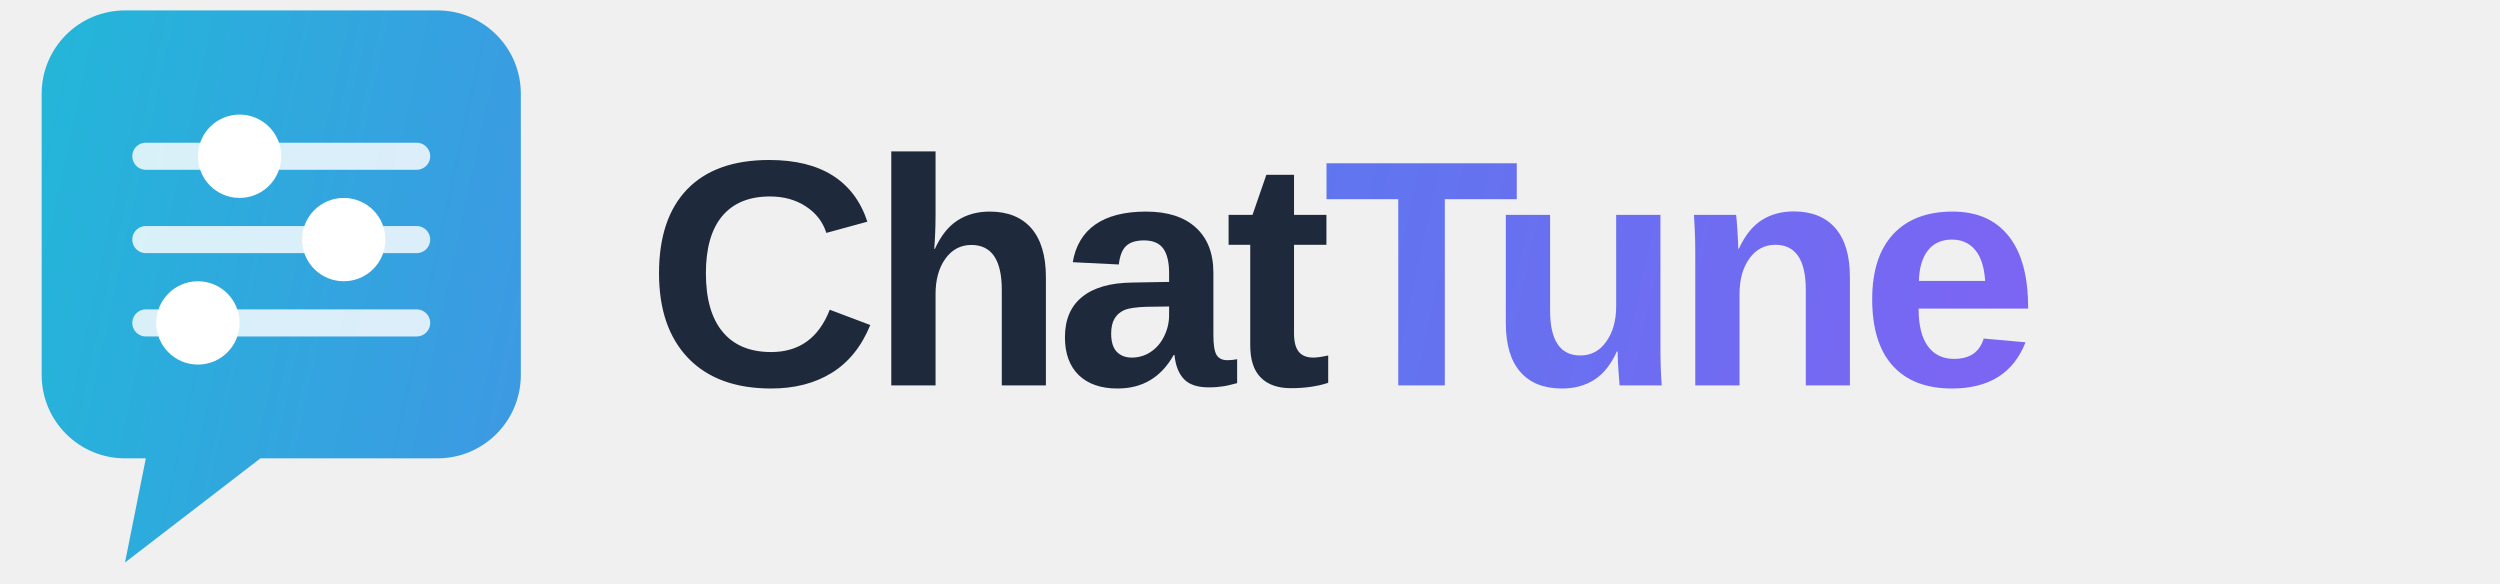
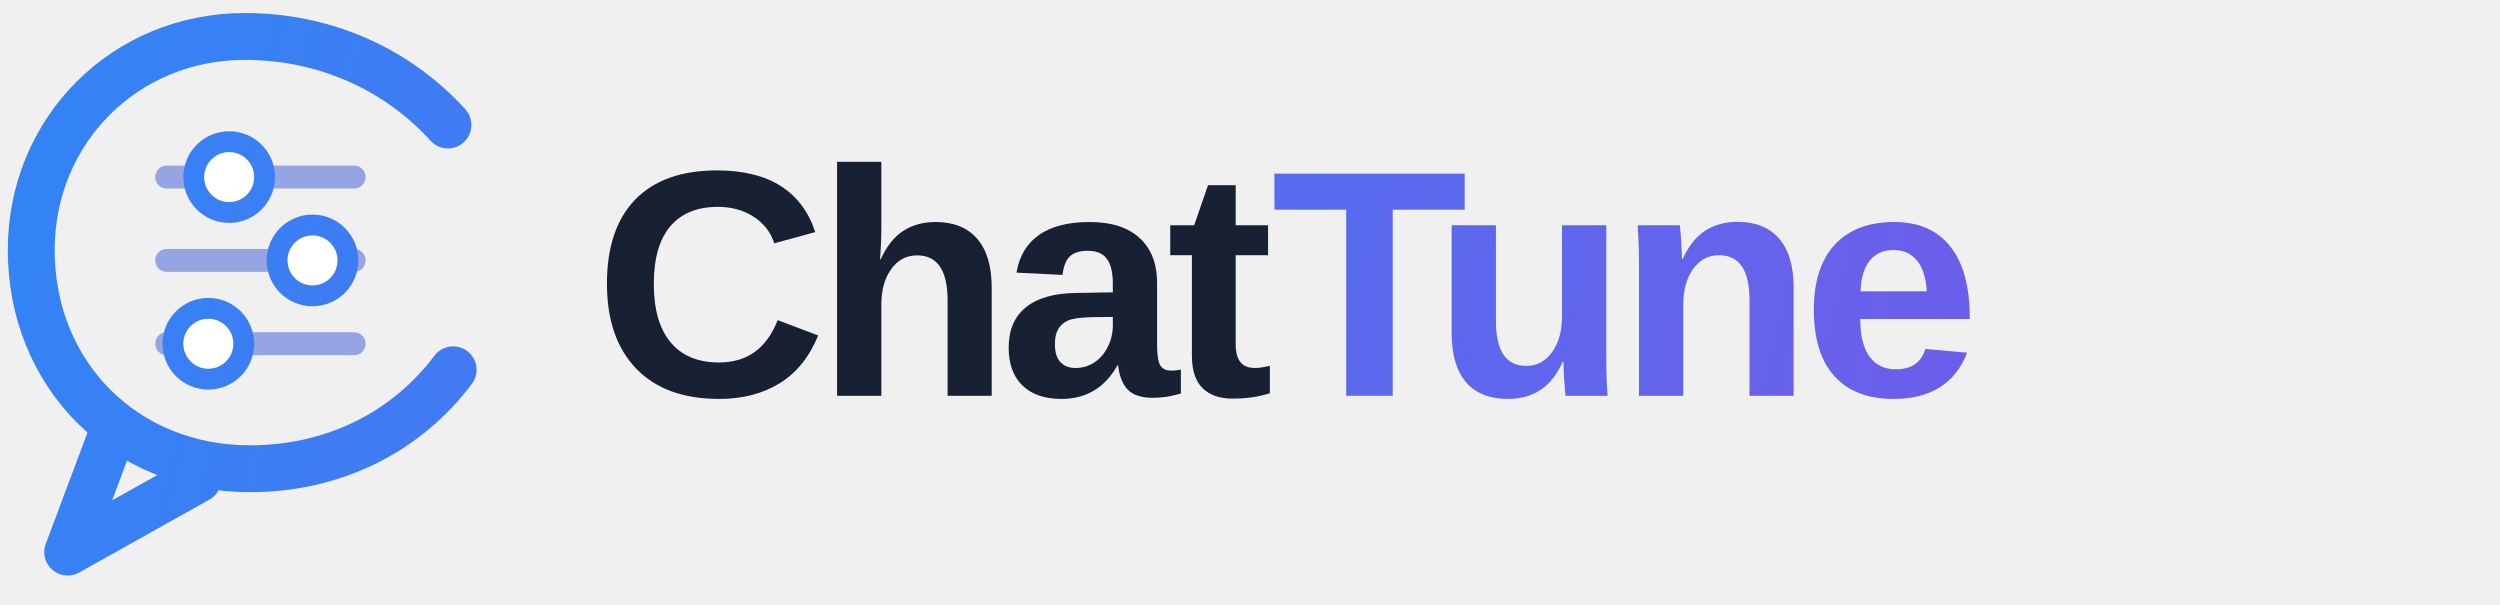
- <svg xmlns="http://www.w3.org/2000/svg" width="240" height="56" viewBox="0 0 240 56" fill="none">
+ <svg xmlns="http://www.w3.org/2000/svg" width="240" height="58" viewBox="0 0 240 58" fill="none">
  <defs>
-     <linearGradient id="brand" x1="4" y1="4" x2="226" y2="52" gradientUnits="userSpaceOnUse">
-       <stop stop-color="#23B6D9" />
-       <stop offset="0.5" stop-color="#5B78EE" />
-       <stop offset="1" stop-color="#8B5CF6" />
+     <linearGradient id="brand" x1="2" y1="2" x2="219" y2="54" gradientUnits="userSpaceOnUse">
+       <stop stop-color="#3284F6" />
+       <stop offset="1" stop-color="#7657E8" />
    </linearGradient>
  </defs>
-   <path d="M4 9C4 4.58 7.58 1 12 1H42C46.42 1 50 4.58 50 9V36C50 40.42 46.42 44 42 44H25L12 54L14 44H12C7.58 44 4 40.42 4 36V9Z" fill="url(#brand)" />
-   <path d="M14 15H40M14 23H40M14 31H40" stroke="white" stroke-width="2.6" stroke-linecap="round" opacity="0.82" />
-   <circle cx="23" cy="15" r="4" fill="white" />
-   <circle cx="33" cy="23" r="4" fill="white" />
-   <circle cx="19" cy="31" r="4" fill="white" />
-   <text x="62" y="37" font-family="-apple-system, BlinkMacSystemFont, 'Segoe UI', Arial, sans-serif" font-size="31" font-weight="700" letter-spacing="-1" fill="#1E293B">Chat</text>
-   <text x="127" y="37" font-family="-apple-system, BlinkMacSystemFont, 'Segoe UI', Arial, sans-serif" font-size="31" font-weight="700" letter-spacing="-1" fill="url(#brand)">Tune</text>
+   <path d="M43 12C38 6.5 31 3.5 23.5 3.5C12 3.5 3 12.5 3 24C3 36 12 45 24 45C32 45 39 41.5 43.5 35.5" stroke="url(#brand)" stroke-width="4.5" stroke-linecap="round" />
+   <path d="M11 41L6.5 53L19 46" stroke="url(#brand)" stroke-width="4.5" stroke-linecap="round" stroke-linejoin="round" />
+   <path d="M16 17H34M16 25H34M16 33H34" stroke="#4E66D8" stroke-width="2.2" stroke-linecap="round" opacity="0.55" />
+   <circle cx="22" cy="17" r="3.4" fill="white" stroke="url(#brand)" stroke-width="2" />
+   <circle cx="30" cy="25" r="3.4" fill="white" stroke="url(#brand)" stroke-width="2" />
+   <circle cx="20" cy="33" r="3.4" fill="white" stroke="url(#brand)" stroke-width="2" />
+   <text x="57" y="38" font-family="-apple-system, BlinkMacSystemFont, 'Segoe UI', Arial, sans-serif" font-size="31" font-weight="680" letter-spacing="-1.2" fill="#182033">Chat</text>
+   <text x="122" y="38" font-family="-apple-system, BlinkMacSystemFont, 'Segoe UI', Arial, sans-serif" font-size="31" font-weight="680" letter-spacing="-1.2" fill="url(#brand)">Tune</text>
</svg>
